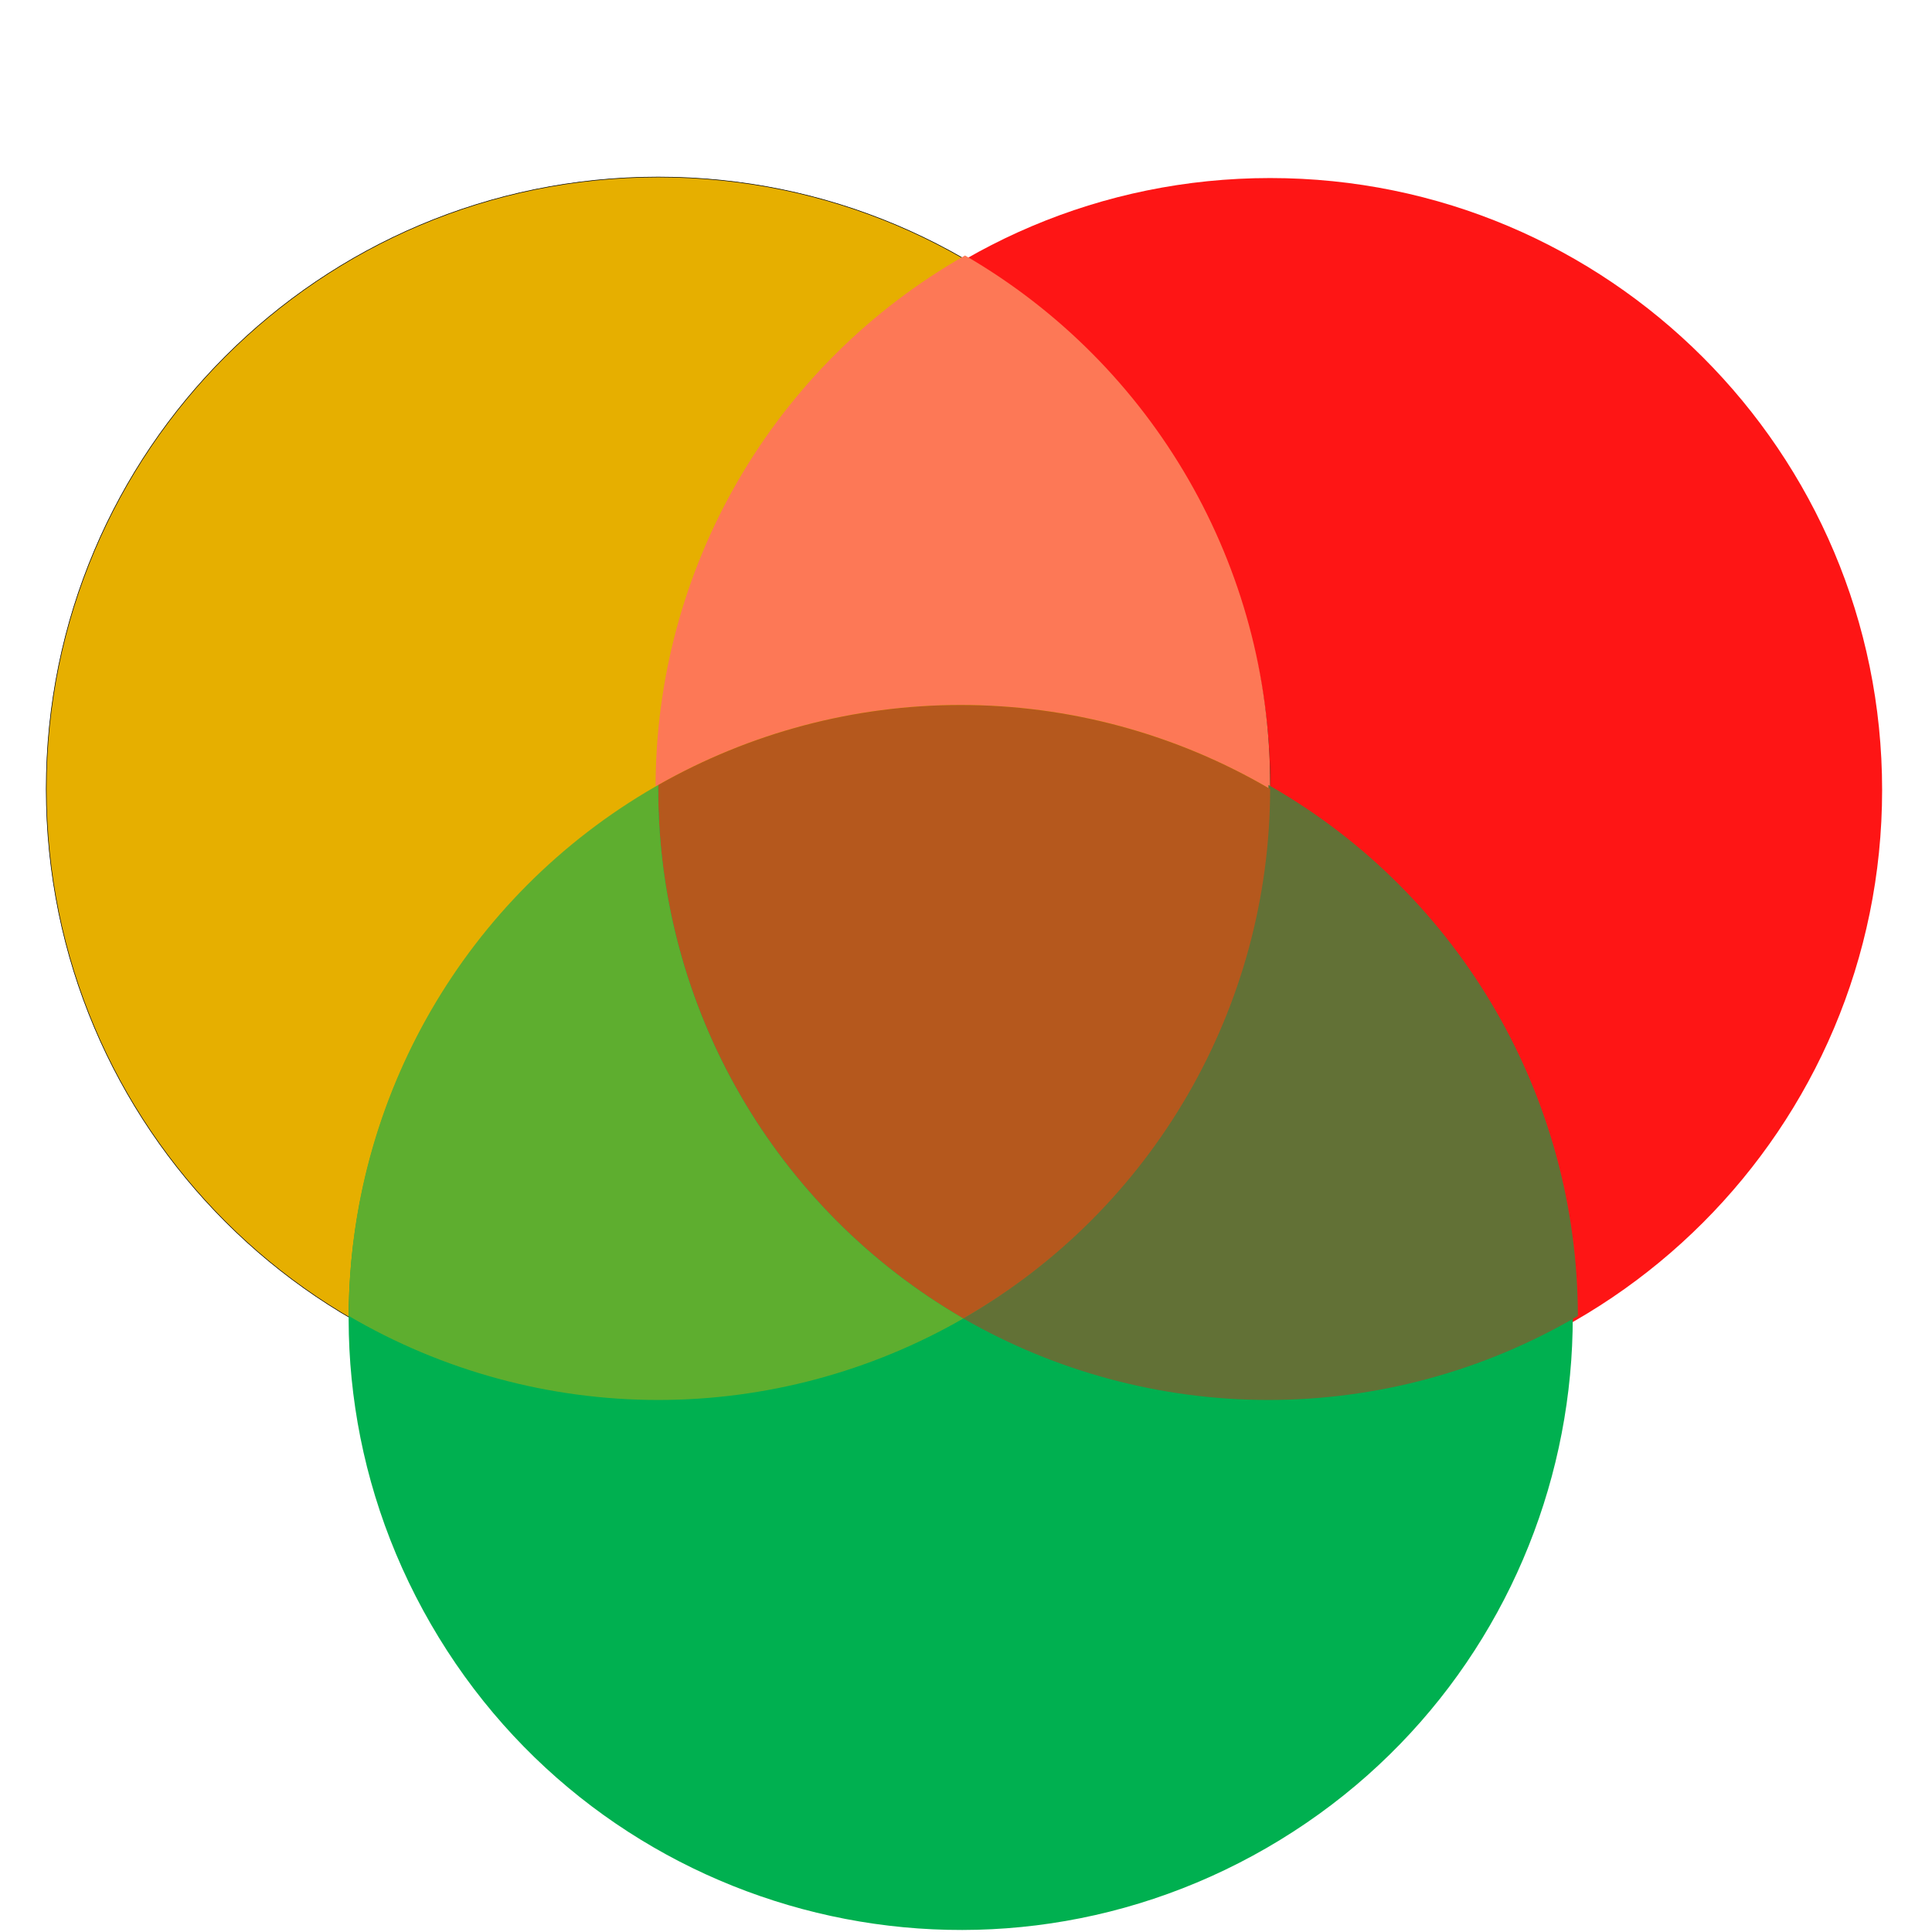
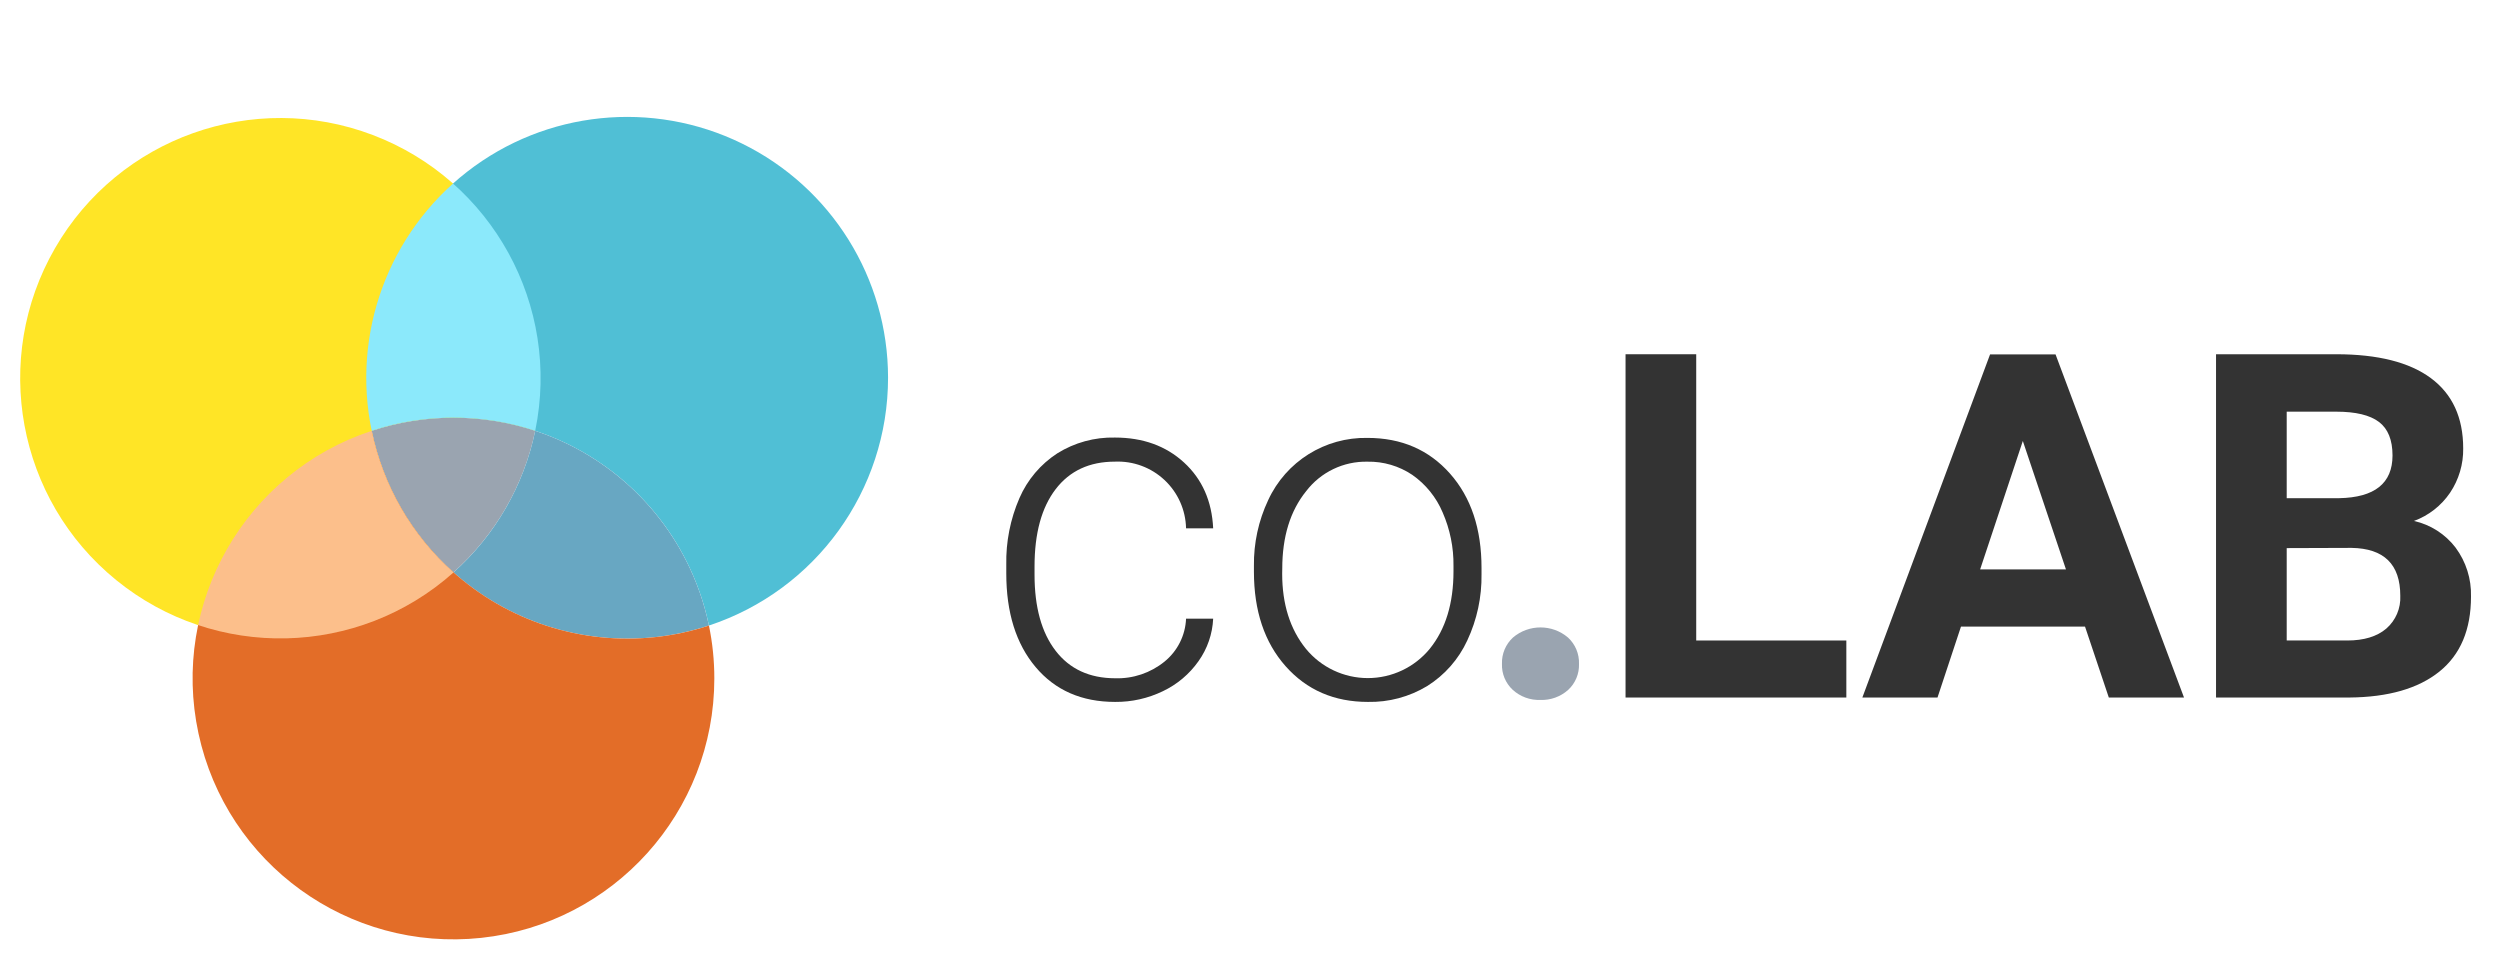
- <svg xmlns="http://www.w3.org/2000/svg" width="142.069mm" height="142.069mm" viewBox="0 0 142.069 142.069" version="1.1" id="svg8">
-   <defs id="defs2" />
-   <g id="layer1" transform="translate(282.3981,63.2274)">
-     <path style="fill:#fe1515;fill-opacity:1;stroke:none;stroke-width:0.042;stroke-linecap:square;stroke-opacity:1" d="m -143.997,-5.135 a 45,45 0 0 1 -45,45 45,45 0 0 1 -45,-45 45,45 0 0 1 45,-45 45,45 0 0 1 45,45 z" id="path831-7" />
-     <path style="fill:#e6af00;fill-opacity:1;stroke:#000000;stroke-width:0.042;stroke-linecap:square;stroke-opacity:1" d="m -188.997,-5.208 a 45,45 0 0 1 -45,45 45,45 0 0 1 -45,-45 45,45 0 0 1 45,-45 45,45 0 0 1 45,45 z" id="path831" />
-     <path style="fill:#00b050;fill-opacity:1;stroke:none;stroke-width:0.042;stroke-linecap:square;stroke-opacity:1" d="m -189.253,72.657 a 45,45 0 0 1 -61.471,-16.471 45,45 0 0 1 16.471,-61.471 45,45 0 0 1 61.471,16.471 45,45 0 0 1 -16.471,61.471 z" id="path831-7-5" />
-     <path id="path958-0-2-5" style="fill:#fd7856;fill-opacity:1;stroke:none;stroke-width:0.042;stroke-linecap:square;stroke-opacity:1" d="m -188.997,-5.208 a 45,45 0 0 0 10e-4,-0.297 45,45 0 0 0 -22.438,-38.935 45,45 0 0 0 -16.728,16.619 45,45 0 0 0 -6.029,22.426 45,45 0 0 1 44.936,0.037 45,45 0 0 1 0.258,0.15 z" />
-     <path id="path958-0-7-9" style="fill:#627136;fill-opacity:1;stroke:none;stroke-width:0.042;stroke-linecap:square;stroke-opacity:1" d="m -189.125,-5.505 a 45,45 0 0 1 0.257,0.147 45,45 0 0 1 22.5,38.899 45,45 0 0 1 -22.756,6.178 45,45 0 0 1 -22.436,-5.992 45,45 0 0 0 22.436,-38.934 45,45 0 0 0 -10e-4,-0.298 z" />
-     <path id="path831-2" style="fill:#b5581d;fill-opacity:1;stroke:none;stroke-width:0.042;stroke-linecap:square;stroke-opacity:1" d="m -211.813,-11.386 a 45,45 0 0 0 -22.183,5.882 45,45 0 0 0 -0.001,0.298 45,45 0 0 0 22.436,38.934 45,45 0 0 0 22.563,-38.936 45,45 0 0 0 -22.816,-6.178 z" />
-     <path id="path958-0-7-9-2" style="fill:#5faf2f;fill-opacity:0.99;stroke:none;stroke-width:0.042;stroke-linecap:square;stroke-opacity:1" d="m -233.996,-5.505 a 45,45 0 0 0 -0.257,0.147 45,45 0 0 0 -22.5,38.899 45,45 0 0 0 22.756,6.178 45,45 0 0 0 22.436,-5.992 45,45 0 0 1 -22.436,-38.934 45,45 0 0 1 0.001,-0.298 z" />
+ <svg xmlns="http://www.w3.org/2000/svg" viewBox="0 0 569.87 217.53">
+   <defs>
+     <style>.cls-1{isolation:isolate;}.cls-2{fill:#e05d11;}.cls-2,.cls-3,.cls-5,.cls-6{opacity:0.9;}.cls-2,.cls-3,.cls-4,.cls-5,.cls-6{mix-blend-mode:luminosity;}.cls-3{fill:#589ebc;}.cls-4{fill:#50bfd5;}.cls-5{fill:#8f9aa8;}.cls-6{fill:#ffe20f;}.cls-7{fill:#333;}</style>
+   </defs>
+   <g class="cls-1">
+     <g id="Calque_1" data-name="Calque 1">
+       <path class="cls-2" d="M162.83,154.68A59.46,59.46,0,1,1,84.73,98.2a59.53,59.53,0,0,0,76.87,44.39A59.38,59.38,0,0,1,162.83,154.68Z" />
+       <path class="cls-3" d="M161.6,142.59a59.55,59.55,0,0,1-58.22-12.11A59.48,59.48,0,0,0,122,98.2,59.54,59.54,0,0,1,161.6,142.59Z" />
+       <path class="cls-4" d="M202.43,86.11a59.5,59.5,0,0,1-40.83,56.48A59.49,59.49,0,0,0,84.73,98.2a59.47,59.47,0,1,1,117.7-12.09Z" />
+       <path class="cls-5" d="M122,98.2a59.48,59.48,0,0,1-18.64,32.28A59.34,59.34,0,0,1,84.73,98.2a59.63,59.63,0,0,1,37.29,0Z" />
+       <path class="cls-6" d="M103.37,95.21a59.22,59.22,0,0,0-18.64,3,59.34,59.34,0,0,0,18.65,32.28A59.31,59.31,0,1,1,122,98.2,59.33,59.33,0,0,0,103.37,95.21Z" />
+       <path class="cls-7" d="M254.19,154.61a17,17,0,0,0,11.25-3.79,13.32,13.32,0,0,0,4.92-9.8h6.18a18.14,18.14,0,0,1-3.34,9.69,20.87,20.87,0,0,1-8.13,6.85A24.51,24.51,0,0,1,254.19,160q-11.44,0-18.13-7.95t-6.68-21.38v-1.93a36.39,36.39,0,0,1,3-15.2,23.14,23.14,0,0,1,8.63-10.2,23.76,23.76,0,0,1,13.13-3.6q9.56,0,15.76,5.69t6.64,15h-6.18a15.55,15.55,0,0,0-16.22-15.2q-8.7,0-13.51,6.28t-4.81,17.62V131q0,11.11,4.81,17.35T254.19,154.61Z" />
+       <path class="cls-7" d="M285.83,129A34.1,34.1,0,0,1,289.08,114a24.39,24.39,0,0,1,22.64-14.18q11.59,0,18.8,8.13t7.19,21.57v1.34A34.43,34.43,0,0,1,334.46,146a24.23,24.23,0,0,1-9.16,10.4A25.12,25.12,0,0,1,311.82,160q-11.55,0-18.77-8.14t-7.22-21.56Zm6.44,1.77q0,10.42,5.4,17.11a18.26,18.26,0,0,0,28.25,0q5.4-6.69,5.4-17.65V129a29.51,29.51,0,0,0-2.47-12.19,19.87,19.87,0,0,0-6.93-8.57,17.71,17.71,0,0,0-10.2-3,17.15,17.15,0,0,0-14,6.74q-5.43,6.74-5.43,17.64Z" />
+       <path class="cls-5" d="M342.37,151.33a7.81,7.81,0,0,1,2.5-6,9.69,9.69,0,0,1,12.56,0,7.81,7.81,0,0,1,2.5,6,7.69,7.69,0,0,1-2.47,5.93,9,9,0,0,1-6.34,2.29,8.85,8.85,0,0,1-6.28-2.29A7.69,7.69,0,0,1,342.37,151.33Z" />
+       <path class="cls-7" d="M386.65,146h34.22v13H370.54V80.75h16.11Z" />
+       <path class="cls-7" d="M475.28,142.84H447L441.65,159H424.52l29.11-78.21h14.93L497.84,159H480.7Zm-23.91-13.05h19.56l-9.83-29.27Z" />
+       <path class="cls-7" d="M505.14,159V80.75h27.39q14.24,0,21.59,5.45t7.36,16a17.66,17.66,0,0,1-3,10.13,17.06,17.06,0,0,1-8.22,6.42,16.47,16.47,0,0,1,9.48,6.07A17.92,17.92,0,0,1,563.26,136q0,11.28-7.2,17.08T535.54,159Zm16.11-45.44h11.93q12.18-.22,12.19-9.73,0-5.31-3.09-7.65t-9.75-2.34H521.25Zm0,11.38V146h13.81c3.79,0,6.76-.9,8.89-2.71a9.31,9.31,0,0,0,3.19-7.49q0-10.74-11.12-10.91Z" />
+     </g>
  </g>
</svg>
